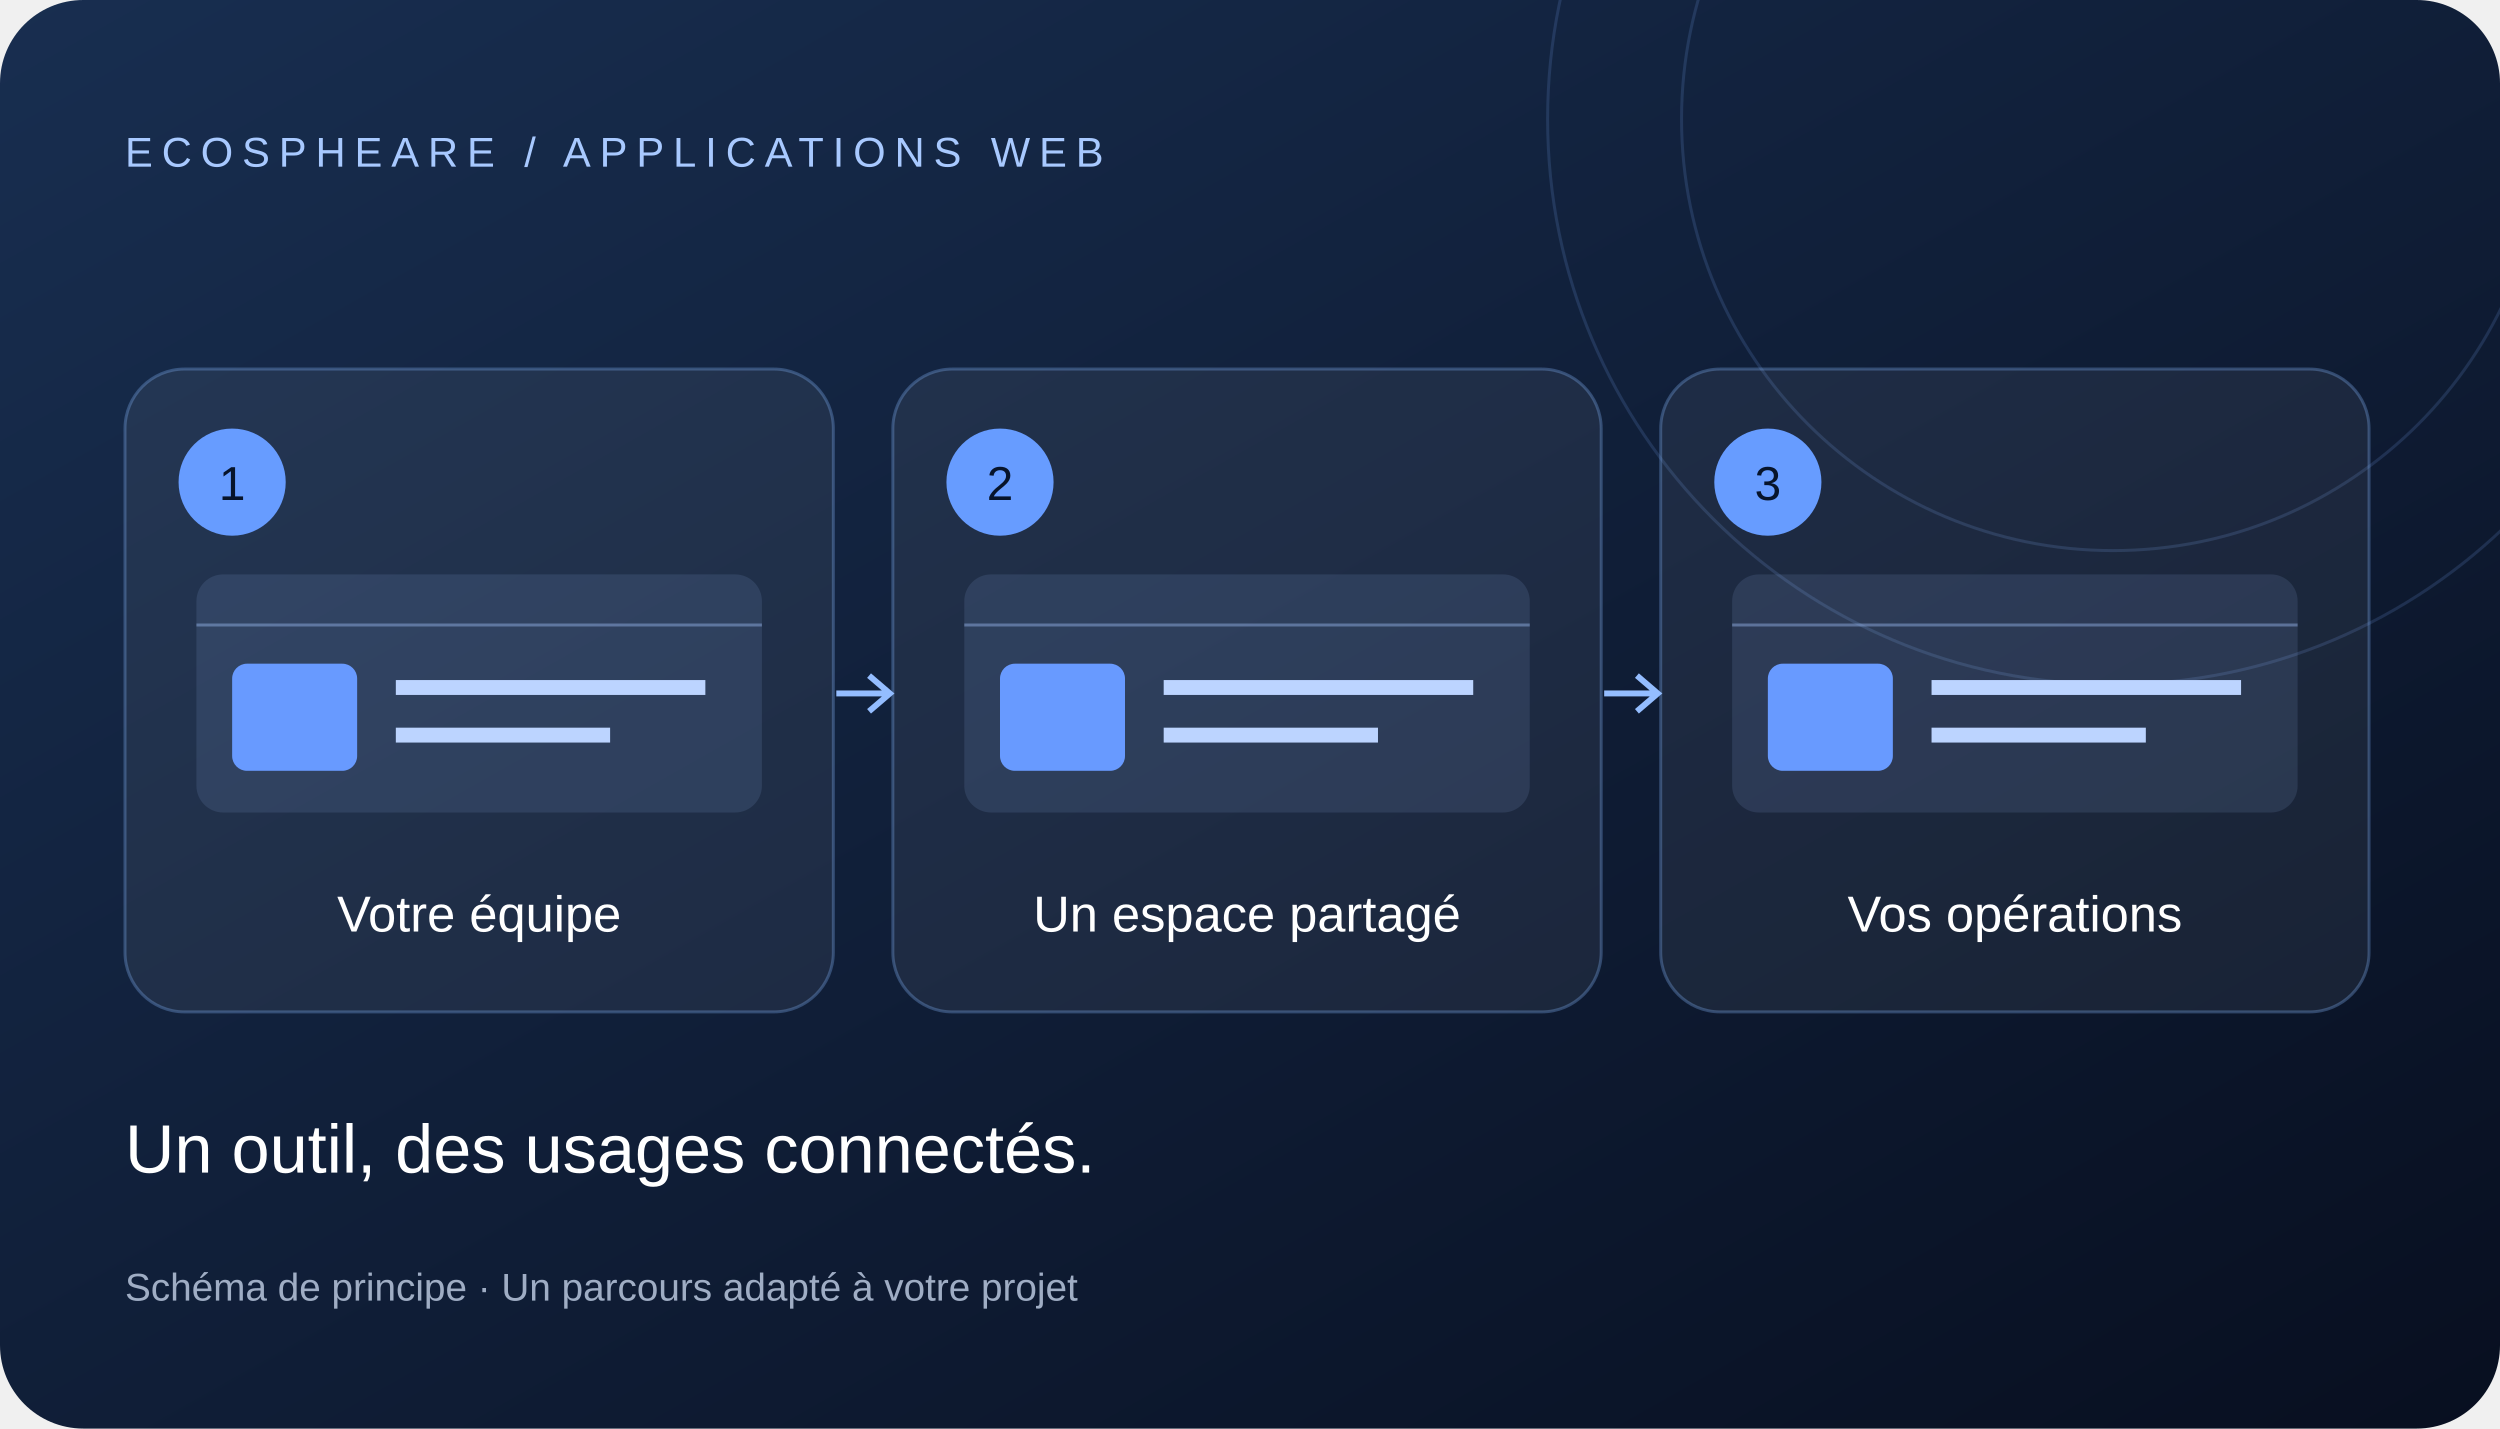
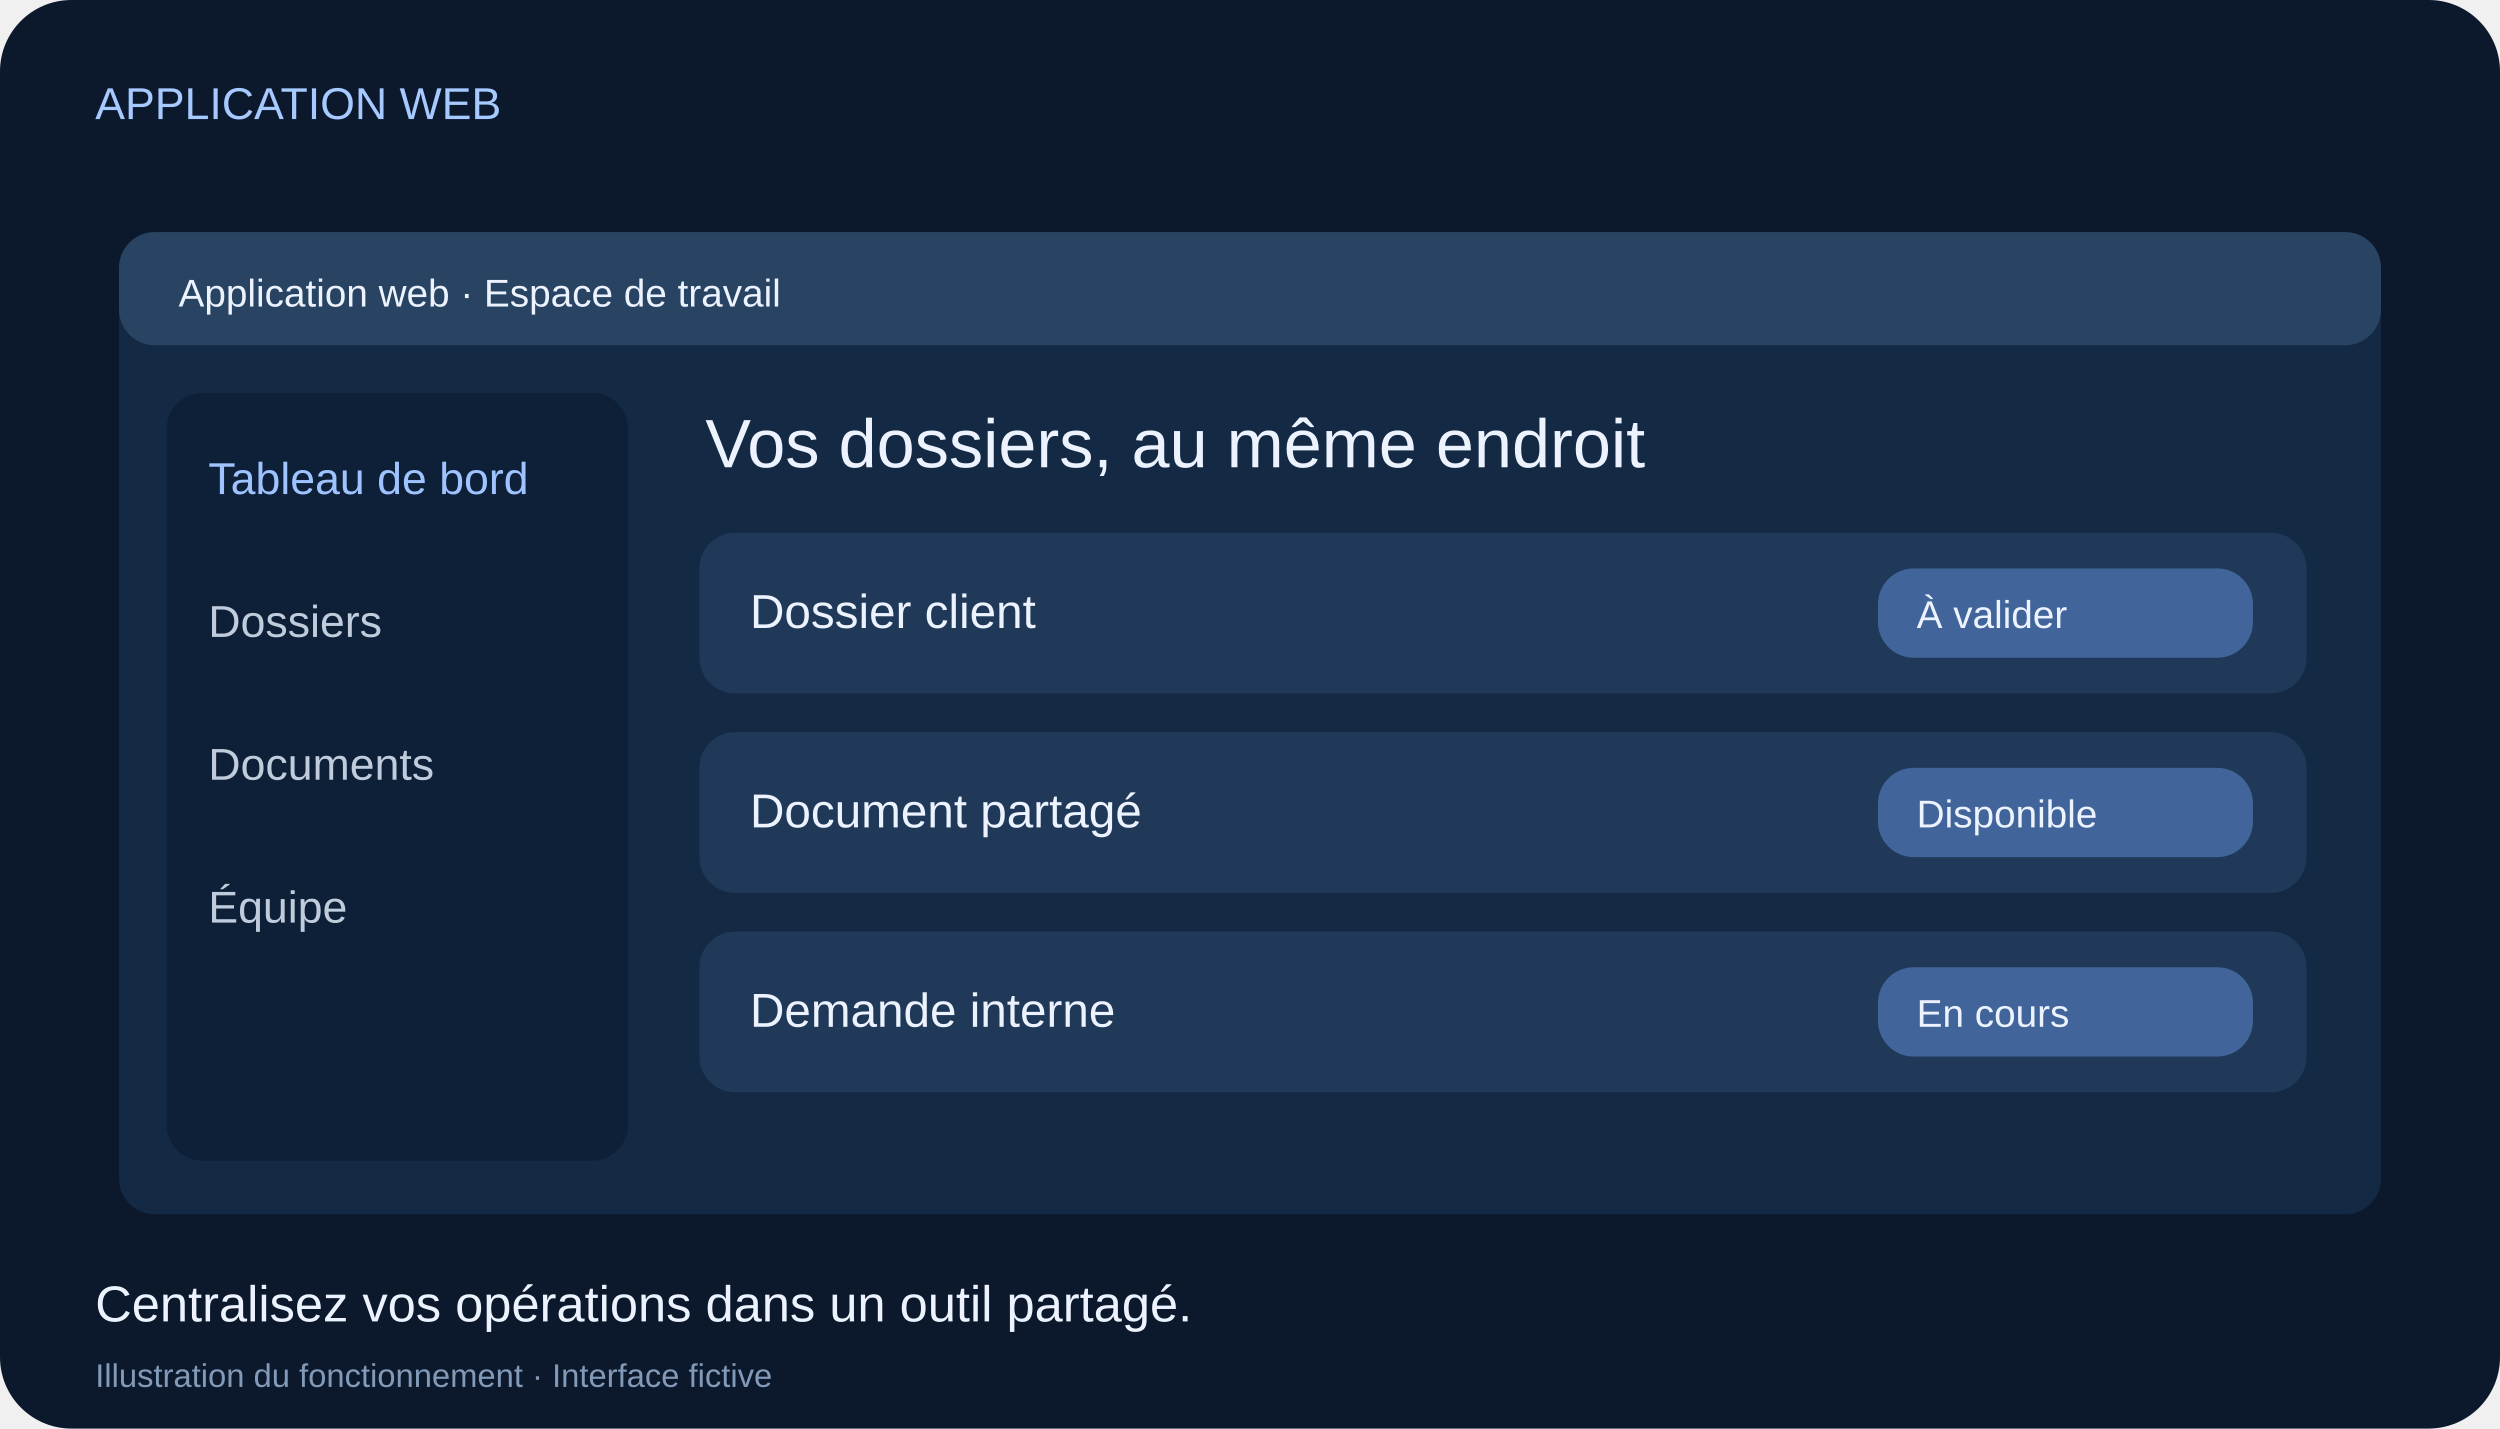
<svg xmlns="http://www.w3.org/2000/svg" width="840" height="480" viewBox="0 0 840 480">
-   <defs>
-     <linearGradient id="bg" x2="1" y2="1">
-       <stop stop-color="#182e50" />
-       <stop offset="1" stop-color="#080f20" />
-     </linearGradient>
-   </defs>
-   <rect width="840" height="480" rx="28" fill="url(#bg)" />
-   <circle cx="710" cy="40" r="190" fill="none" stroke="#7dafff" opacity=".16" />
-   <circle cx="710" cy="40" r="145" fill="none" stroke="#7dafff" opacity=".16" />
+   <rect width="840" height="480" rx="24" fill="#0c192d" />
  <g font-family="Arial,sans-serif">
-     <text x="42" y="56" fill="#a8c9ff" font-size="14" letter-spacing="3">ECOSPHEARE / APPLICATIONS WEB</text>
-     <rect x="42" y="124" width="238" height="216" rx="20" fill="#ffffff" fill-opacity=".06" stroke="#86b7ff" stroke-opacity=".3" />
-     <circle cx="78" cy="162" r="18" fill="#679cff" />
-     <text x="78" y="168" fill="#07142b" text-anchor="middle" font-size="16">1</text>
-     <rect x="66" y="193" width="190" height="80" rx="9" fill="#a6c7ff" fill-opacity=".12" />
-     <path d="M66 210h190" stroke="#a6c7ff" stroke-opacity=".4" />
-     <rect x="78" y="223" width="42" height="36" rx="5" fill="#689aff" />
-     <path d="M133 231h104m-104 16h72" stroke="#bcd4ff" stroke-width="5" />
-     <text x="161" y="313" text-anchor="middle" fill="#fff" font-size="17">Votre équipe</text>
-     <path d="M281 233h18m-7-6 7 6-7 6" fill="none" stroke="#94bdff" stroke-width="2" />
-     <rect x="300" y="124" width="238" height="216" rx="20" fill="#ffffff" fill-opacity=".06" stroke="#86b7ff" stroke-opacity=".3" />
-     <circle cx="336" cy="162" r="18" fill="#679cff" />
-     <text x="336" y="168" fill="#07142b" text-anchor="middle" font-size="16">2</text>
-     <rect x="324" y="193" width="190" height="80" rx="9" fill="#a6c7ff" fill-opacity=".12" />
-     <path d="M324 210h190" stroke="#a6c7ff" stroke-opacity=".4" />
-     <rect x="336" y="223" width="42" height="36" rx="5" fill="#689aff" />
-     <path d="M391 231h104m-104 16h72" stroke="#bcd4ff" stroke-width="5" />
-     <text x="419" y="313" text-anchor="middle" fill="#fff" font-size="17">Un espace partagé</text>
-     <path d="M539 233h18m-7-6 7 6-7 6" fill="none" stroke="#94bdff" stroke-width="2" />
-     <rect x="558" y="124" width="238" height="216" rx="20" fill="#ffffff" fill-opacity=".06" stroke="#86b7ff" stroke-opacity=".3" />
-     <circle cx="594" cy="162" r="18" fill="#679cff" />
-     <text x="594" y="168" fill="#07142b" text-anchor="middle" font-size="16">3</text>
-     <rect x="582" y="193" width="190" height="80" rx="9" fill="#a6c7ff" fill-opacity=".12" />
-     <path d="M582 210h190" stroke="#a6c7ff" stroke-opacity=".4" />
-     <rect x="594" y="223" width="42" height="36" rx="5" fill="#689aff" />
-     <path d="M649 231h104m-104 16h72" stroke="#bcd4ff" stroke-width="5" />
-     <text x="677" y="313" text-anchor="middle" fill="#fff" font-size="17">Vos opérations</text>
-     <text x="42" y="394" fill="#fff" font-size="23">Un outil, des usages connectés.</text>
-     <text x="42" y="437" fill="#9fadc4" font-size="13">Schéma de principe · Un parcours adapté à votre projet</text>
+     <text x="32" y="40" fill="#a6caff" font-size="15">APPLICATION WEB</text>
+     <rect x="40" y="78" width="760" height="330" rx="12" fill="#142944" />
+     <rect x="40" y="78" width="760" height="38" rx="12" fill="#284462" />
+     <text x="60" y="103" fill="#ecf3ff" font-size="13">Application web · Espace de travail</text>
+     <rect x="56" y="132" width="155" height="258" rx="12" fill="#0d2038" />
+     <text x="70" y="166" fill="#9fc3ff" font-size="15">Tableau de bord</text>
+     <text x="70" y="214" fill="#c0ccdb" font-size="15">Dossiers</text>
+     <text x="70" y="262" fill="#c0ccdb" font-size="15">Documents</text>
+     <text x="70" y="310" fill="#c0ccdb" font-size="15">Équipe</text>
+     <text x="237" y="157" fill="#ecf3ff" font-size="23">Vos dossiers, au même endroit</text>
+     <rect x="235" y="179" width="540" height="54" rx="12" fill="#203959" />
+     <text x="252" y="211" fill="#ecf3ff" font-size="16">Dossier client</text>
+     <rect x="631" y="191" width="126" height="30" rx="12" fill="#41659a" />
+     <text x="644" y="211" fill="#ecf3ff" font-size="13">À valider</text>
+     <rect x="235" y="246" width="540" height="54" rx="12" fill="#203959" />
+     <text x="252" y="278" fill="#ecf3ff" font-size="16">Document partagé</text>
+     <rect x="631" y="258" width="126" height="30" rx="12" fill="#41659a" />
+     <text x="644" y="278" fill="#ecf3ff" font-size="13">Disponible</text>
+     <rect x="235" y="313" width="540" height="54" rx="12" fill="#203959" />
+     <text x="252" y="345" fill="#ecf3ff" font-size="16">Demande interne</text>
+     <rect x="631" y="325" width="126" height="30" rx="12" fill="#41659a" />
+     <text x="644" y="345" fill="#ecf3ff" font-size="13">En cours</text>
+     <text x="32" y="444" fill="#ecf3ff" font-size="17">Centralisez vos opérations dans un outil partagé.</text>
+     <text x="32" y="466" fill="#829ab7" font-size="11">Illustration du fonctionnement · Interface fictive</text>
  </g>
</svg>
